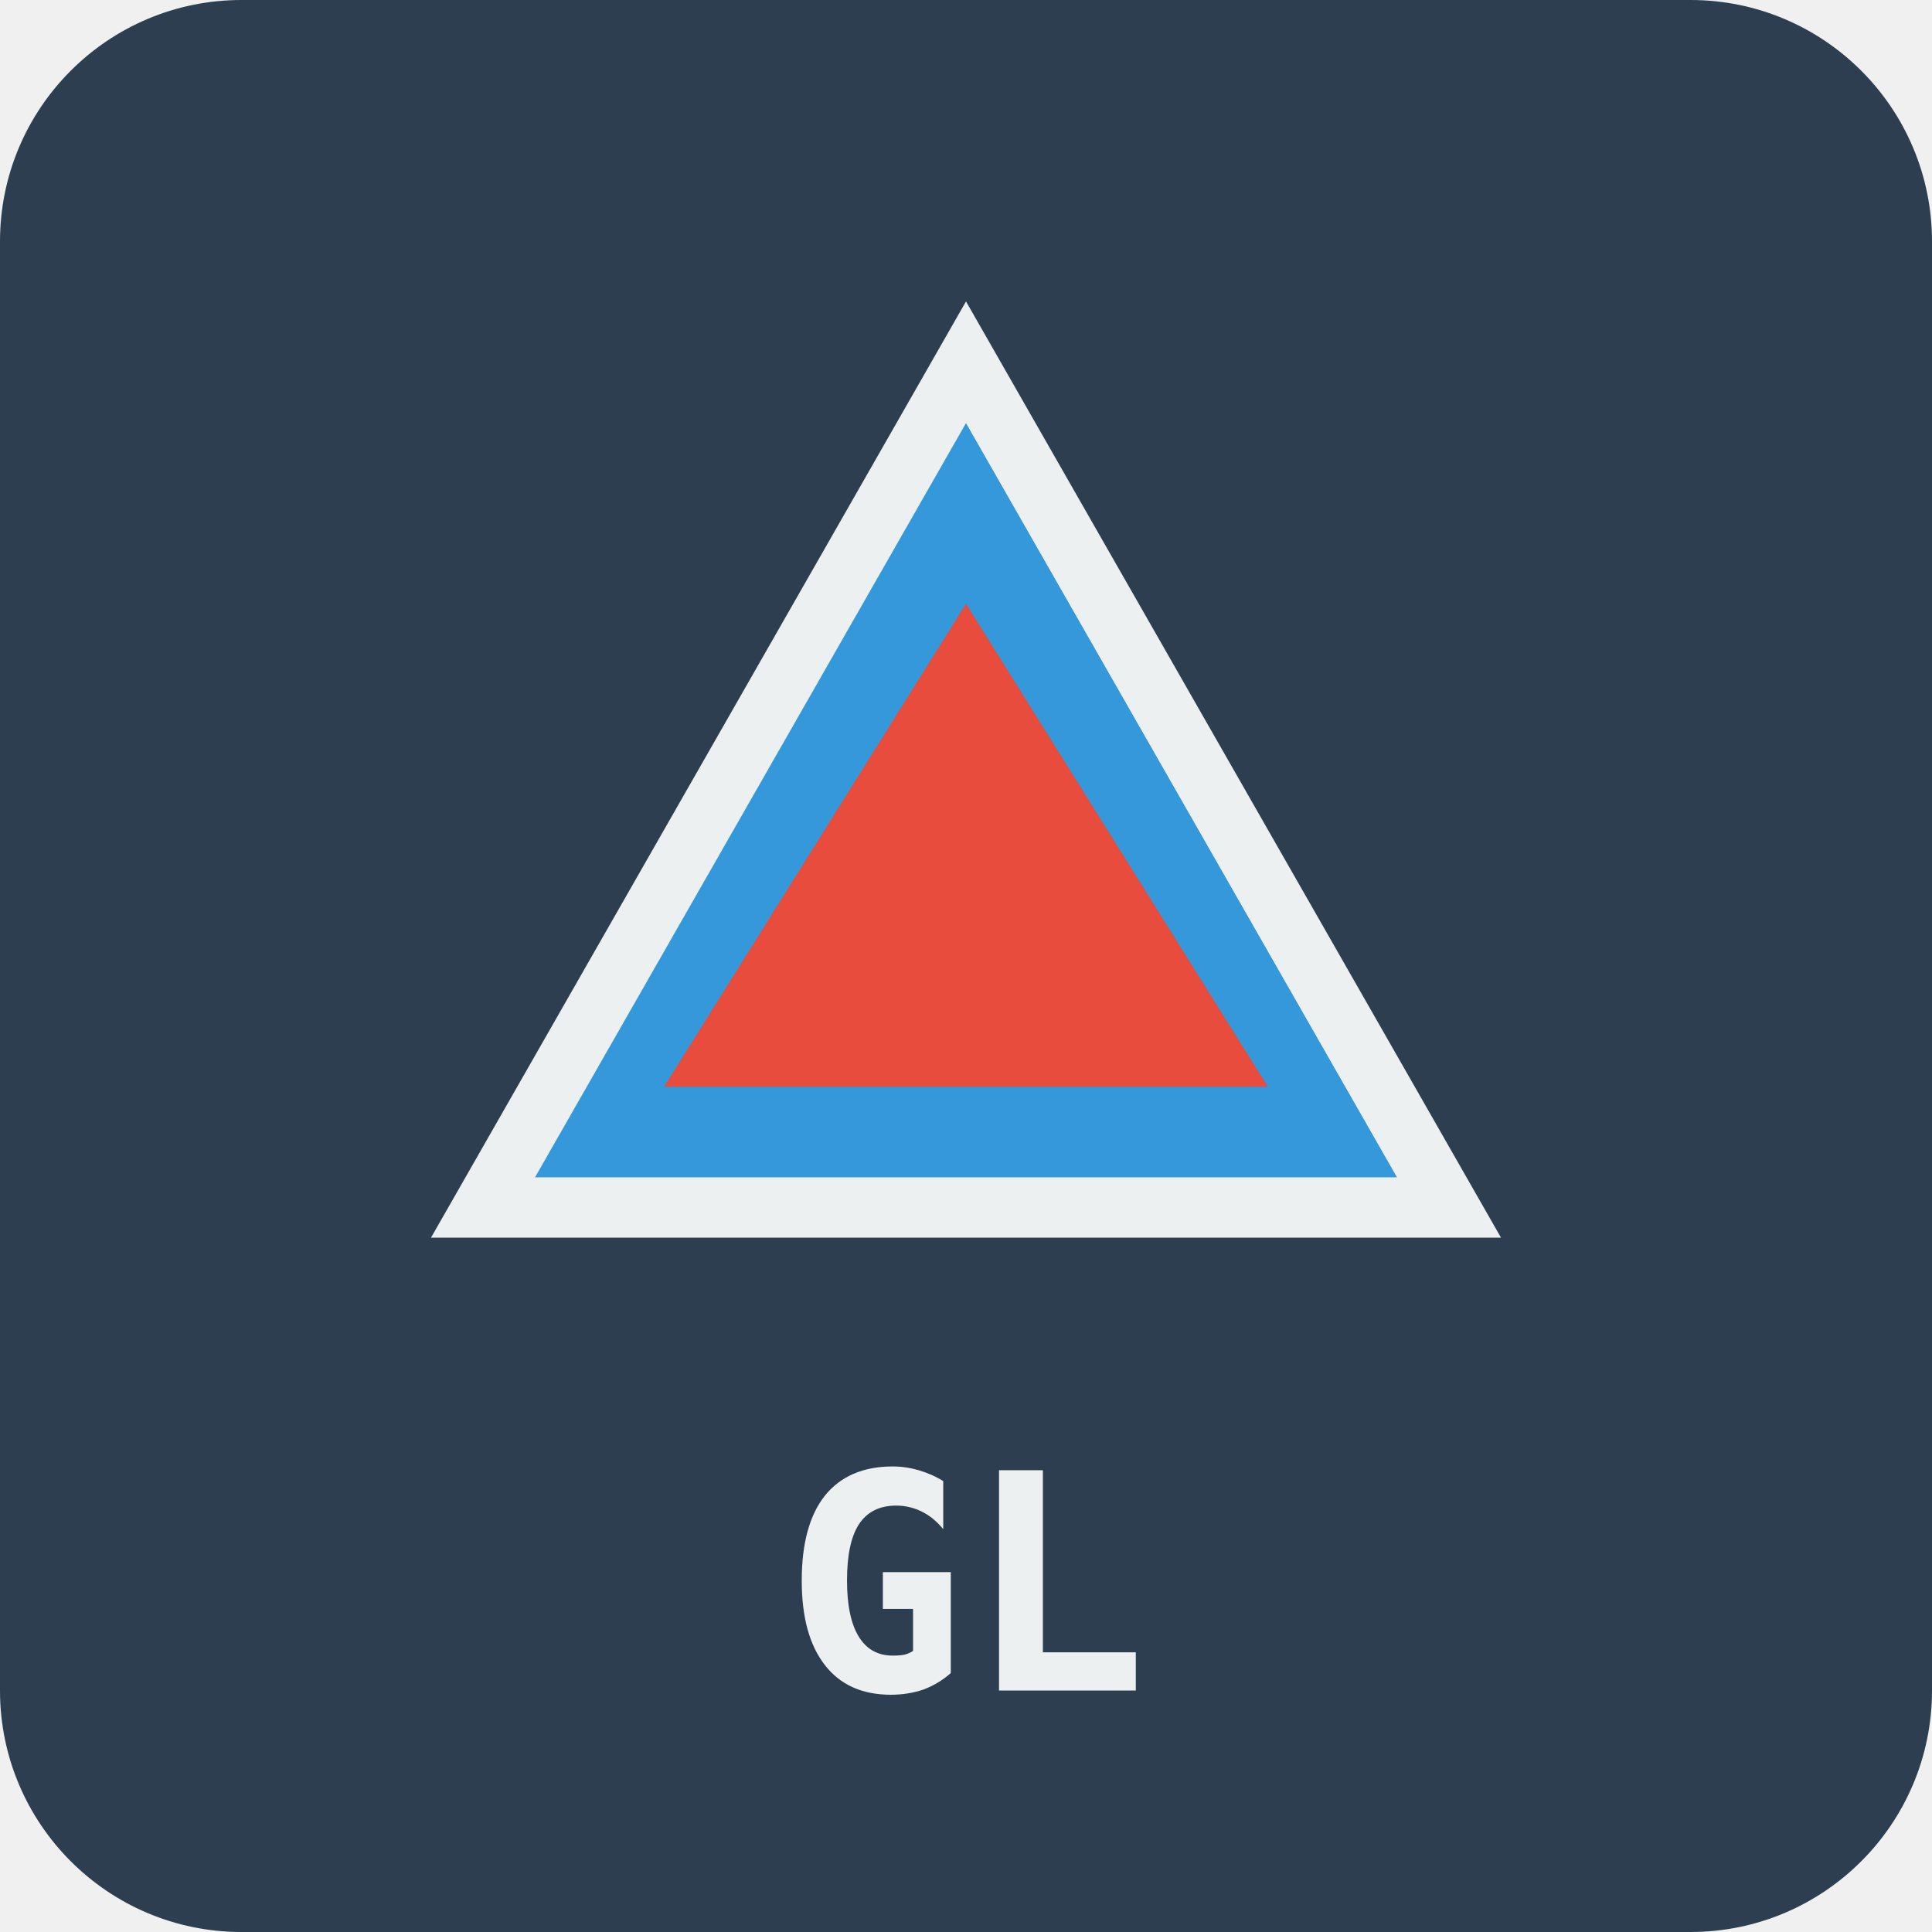
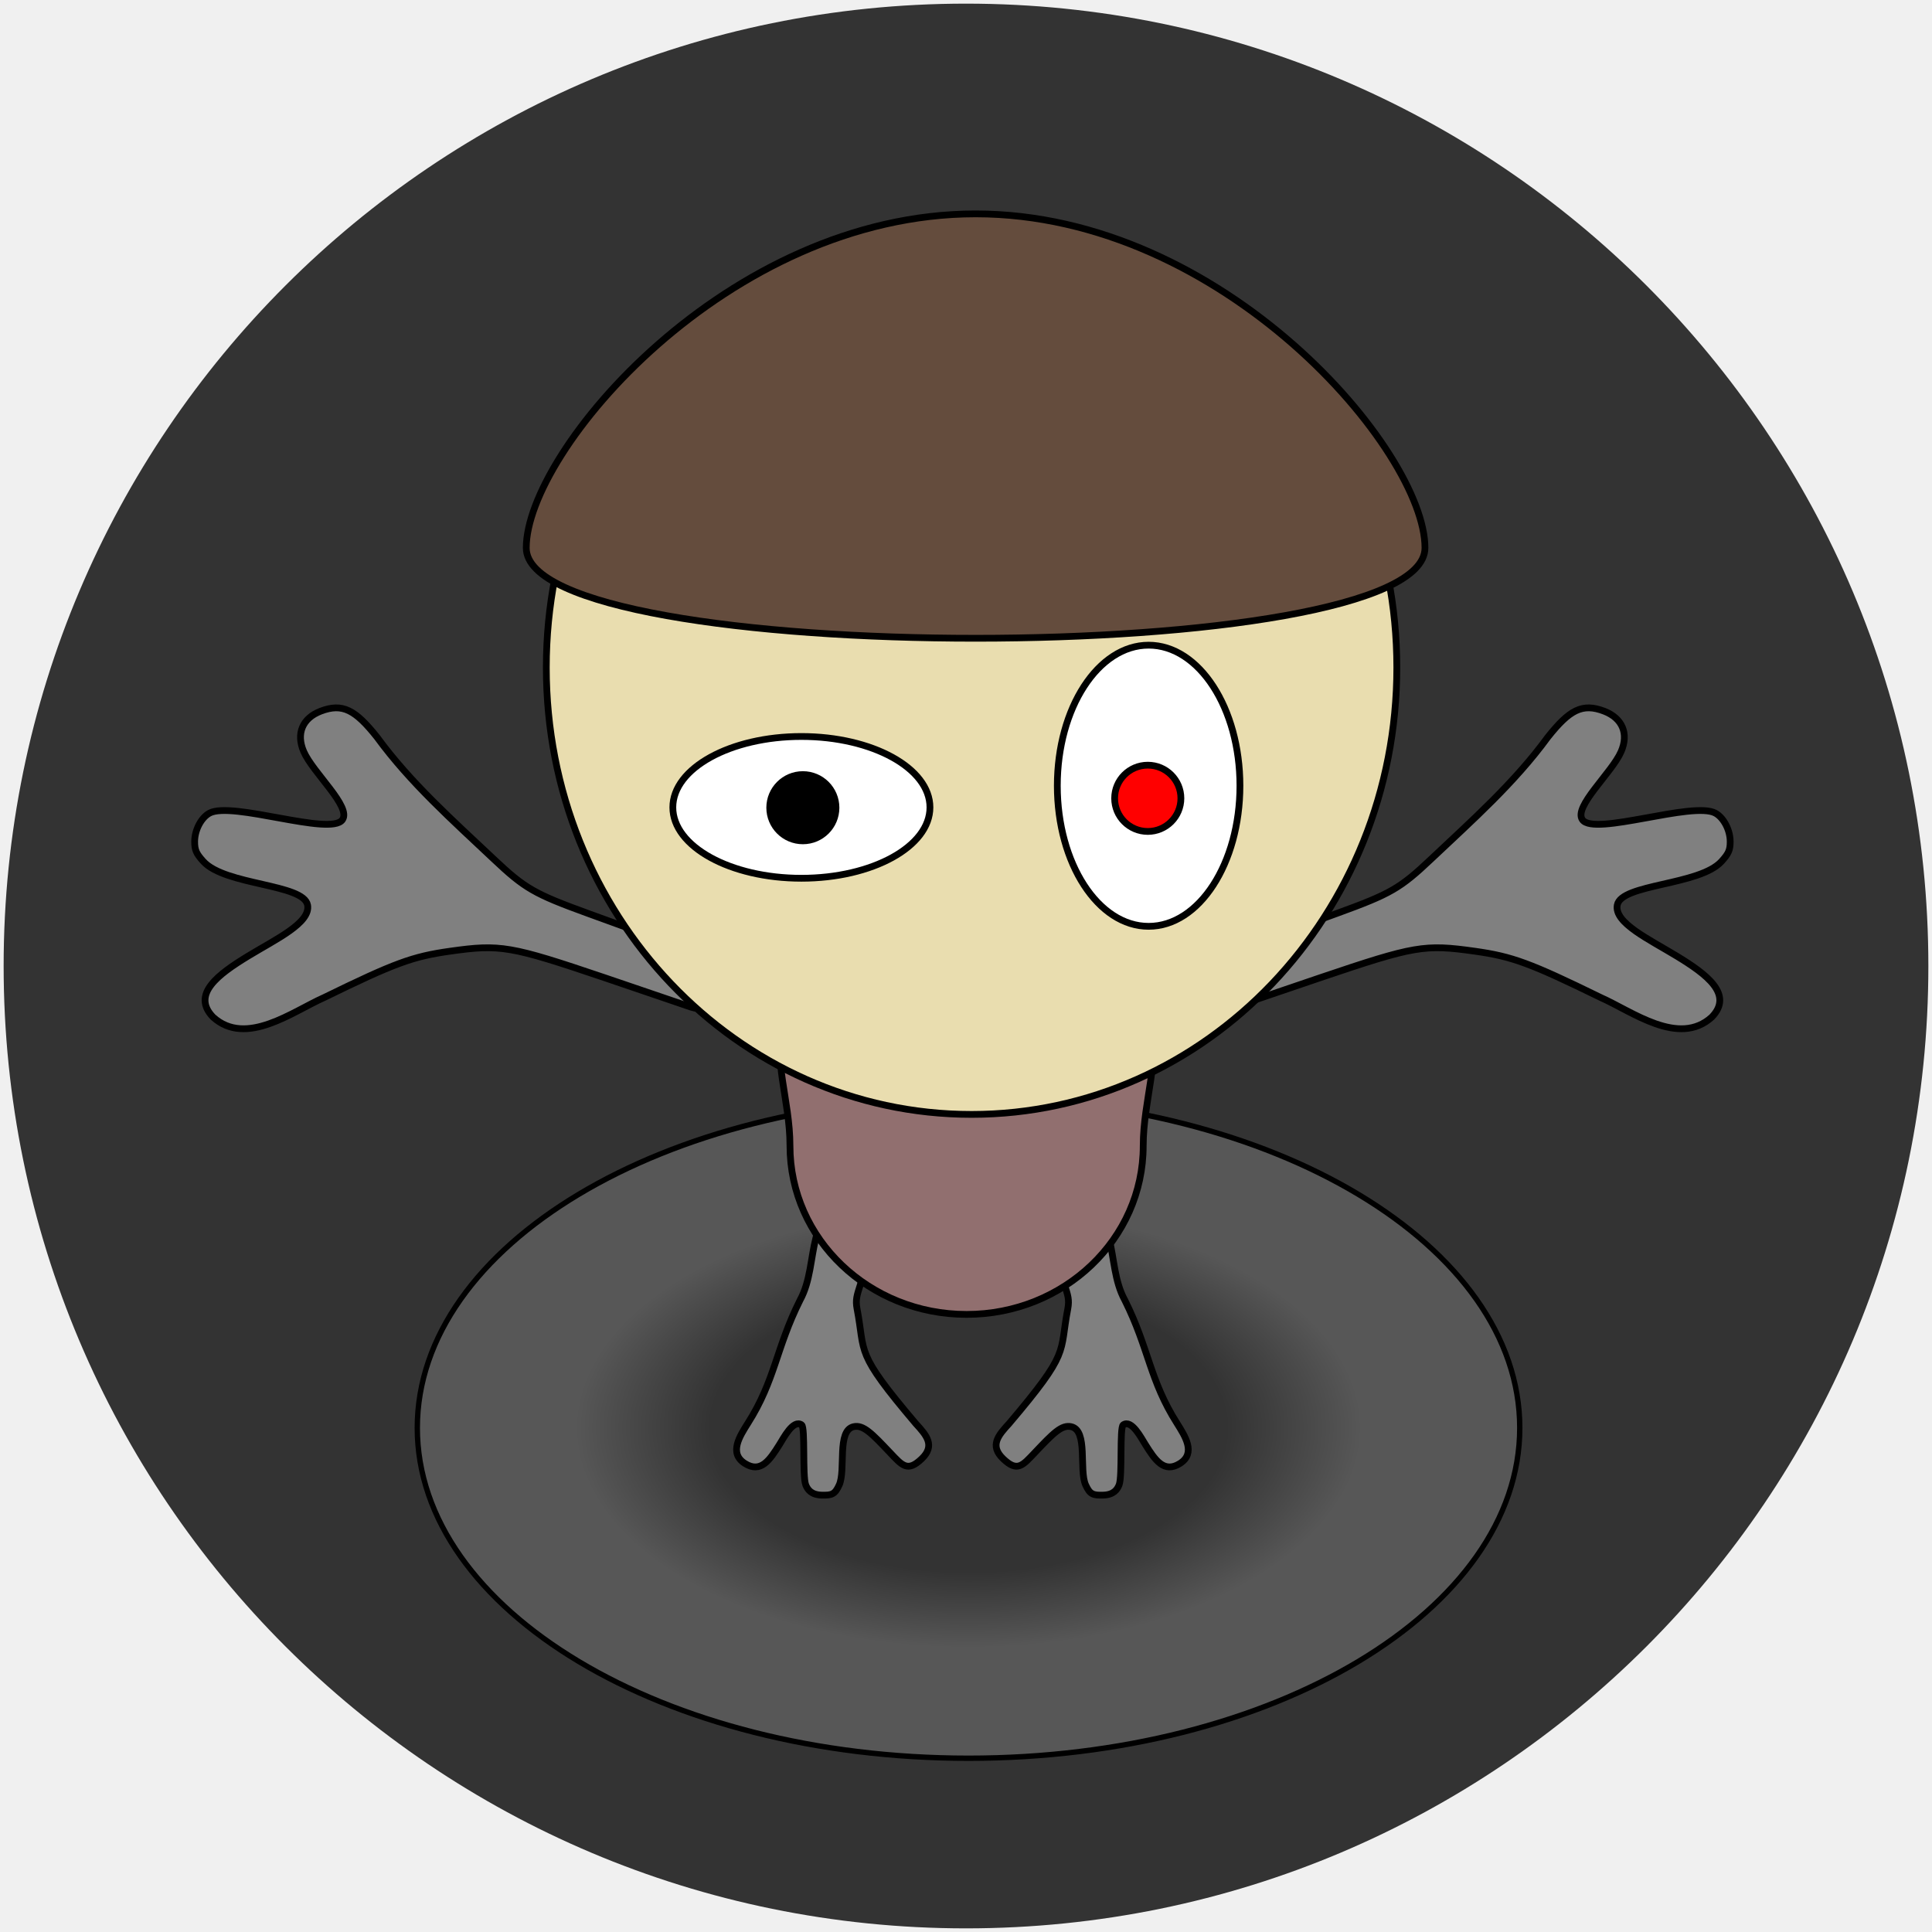
- <svg xmlns="http://www.w3.org/2000/svg" width="64" height="64" viewBox="0 0 64 64">
-   <rect width="64" height="64" rx="8" fill="#2c3e50" />
-   <polygon points="32,12 48,40 16,40" fill="#3498db" stroke="#ecf0f1" stroke-width="2" />
-   <polygon points="32,20 42,36 22,36" fill="#e74c3c" />
-   <text x="32" y="56" text-anchor="middle" font-family="monospace" font-size="10" fill="#ecf0f1" font-weight="bold">GL</text>
+ <svg xmlns="http://www.w3.org/2000/svg" xmlns:xlink="http://www.w3.org/1999/xlink" version="1.1" width="1080" height="1080" id="svg180">
+   <defs id="defs180">
+     <linearGradient id="linearGradient195">
+       <stop style="stop-color:#333333;stop-opacity:1;" offset="0.656" id="stop196" />
+       <stop style="stop-color:#575757;stop-opacity:1;" offset="1" id="stop197" />
+     </linearGradient>
+     <radialGradient xlink:href="#linearGradient195" id="radialGradient197" cx="541.412" cy="798.202" fx="541.412" fy="798.202" r="309.64" gradientTransform="matrix(0.709844,0,0,0.3968435,157.0938,481.4405)" gradientUnits="userSpaceOnUse" />
+   </defs>
+   <circle style="fill:#333333;fill-opacity:1;stroke:none;stroke-width:4.067;stroke-dasharray:none;stroke-opacity:1;fill-rule:nonzero" id="path193" cx="540" cy="540" r="537.967" />
+   <path style="fill:#808080;fill-opacity:1;stroke:#000000;stroke-width:3.78;stroke-dasharray:none;stroke-opacity:1" d="m 956.893,568.585 c 12.344,-12.741 -3.004,-24.022 -19.521,-34.091 -15.566,-9.488 -35.134,-18.565 -33.313,-28.541 2.19,-11.996 46.063,-10.886 58.328,-24.463 3.926,-4.346 4.805,-6.364 4.801,-11.025 -0.006,-6.452 -3.639,-13.411 -8.319,-15.932 -12.565,-6.771 -67.509,12.956 -74.246,3.784 -5.321,-7.243 16.432,-26.268 21.593,-38.178 4.355,-10.052 0.708,-18.699 -9.537,-22.611 -12.205,-4.661 -19.333,-0.676 -31.454,14.567 -18.683,25.572 -42.303,46.507 -65.197,68.114 -17.354,16.399 -22.645,19.453 -52.528,30.321 L 725.942,518.37 679.926,531.994 c -14.845,4.395 -11.1,37.711 9.879,30.979 1.506,-0.483 23.239,-7.977 48.358,-16.474 52.609,-17.795 58.096,-18.735 86.276,-14.768 20.948,2.948 30.926,6.621 70.393,25.908 17.457,7.696 43.562,27.682 62.061,10.946 z" id="path189" />
+   <ellipse style="fill:url(#radialGradient197);fill-opacity:1;stroke:#000000;stroke-width:2.995;stroke-dasharray:none;stroke-opacity:1" id="path187" cx="541.412" cy="798.202" rx="308.142" ry="184.662" />
+   <path style="fill:#808080;fill-opacity:1;stroke:#000000;stroke-width:3.78;stroke-dasharray:none;stroke-opacity:1" d="m 119.106,568.585 c -12.344,-12.741 3.004,-24.022 19.521,-34.091 15.566,-9.488 35.134,-18.565 33.313,-28.541 -2.19,-11.996 -46.063,-10.886 -58.328,-24.463 -3.926,-4.346 -4.805,-6.364 -4.801,-11.025 0.006,-6.452 3.639,-13.411 8.319,-15.932 12.565,-6.771 67.509,12.956 74.246,3.784 5.321,-7.243 -16.432,-26.268 -21.593,-38.178 -4.355,-10.052 -0.708,-18.699 9.537,-22.611 12.205,-4.661 19.333,-0.676 31.454,14.567 18.683,25.572 42.303,46.507 65.197,68.114 17.354,16.399 22.645,19.453 52.528,30.321 l 21.559,7.84 46.015,13.624 c 14.845,4.395 11.1,37.711 -9.879,30.979 -1.506,-0.483 -23.239,-7.977 -48.358,-16.474 -52.609,-17.795 -58.096,-18.735 -86.276,-14.768 -20.948,2.948 -30.926,6.621 -70.393,25.908 -17.457,7.696 -43.562,27.682 -62.061,10.946 z" id="path181" />
+   <path style="fill:#808080;fill-opacity:1;stroke:#000000;stroke-width:3.78;stroke-dasharray:none;stroke-opacity:1" d="m 459.25,835.781 c -5.746,-0.169 -7.832,-3.097 -8.86,-5.765 -1.909,-4.952 -0.155,-32.044 -2.272,-33.507 -4.771,-3.257 -10.149,7.529 -12.376,10.981 -5.46,8.707 -10.445,16.193 -19.302,10.619 -9.202,-5.78 -2.791,-15.443 1.587,-22.452 15.348,-24.099 15.678,-41.851 29.199,-68.855 5.869,-10.712 5.911,-23.306 8.911,-34.975 9.075,-35.857 32.624,1.708 24.767,26.415 -1.846,5.804 -2.775,8.339 -1.802,13.419 4.851,25.33 -1.616,23.515 32.861,64.174 5.803,6.333 11.089,12.198 3.22,19.682 -7.869,7.485 -10.744,3.814 -17.659,-3.488 -10.183,-10.752 -14.956,-15.726 -20.36,-14.497 -9.529,2.167 -4.226,24.235 -8.062,32.614 -2.397,5.236 -4.106,5.804 -9.852,5.635 z" id="path183" />
+   <path style="fill:#808080;fill-opacity:1;stroke:#000000;stroke-width:3.78;stroke-dasharray:none;stroke-opacity:1" d="m 616.749,835.781 c 5.746,-0.169 7.832,-3.097 8.86,-5.765 1.909,-4.952 0.155,-32.044 2.272,-33.507 4.771,-3.257 10.149,7.529 12.376,10.981 5.46,8.707 10.445,16.193 19.302,10.619 9.202,-5.78 2.791,-15.443 -1.587,-22.452 -15.348,-24.099 -15.678,-41.851 -29.199,-68.855 -5.869,-10.712 -5.911,-23.306 -8.911,-34.975 -9.075,-35.857 -32.624,1.708 -24.767,26.415 1.846,5.804 2.775,8.339 1.802,13.419 -4.851,25.33 1.616,23.515 -32.861,64.174 -5.803,6.333 -11.089,12.198 -3.22,19.682 7.869,7.485 10.744,3.814 17.659,-3.488 10.183,-10.752 14.956,-15.726 20.36,-14.497 9.529,2.167 4.226,24.235 8.062,32.614 2.397,5.236 4.106,5.804 9.852,5.635 z" id="path190" />
+   <path id="path184" style="fill:#916f6f;fill-opacity:1;stroke:#000000;stroke-width:3.78;stroke-dasharray:none;stroke-opacity:1" d="m 639.067,640.563 c 0,52.024 -44.204,94.198 -98.731,94.198 -54.528,0 -98.731,-42.174 -98.731,-94.198 0,-52.024 -40.759,-94.198 98.731,-94.198 139.491,1e-5 98.731,42.174 98.731,94.198 z" />
+   <ellipse style="fill:#e9ddaf;fill-opacity:1;stroke:#000000;stroke-width:3.78;stroke-dasharray:none;stroke-opacity:1" id="path182" cx="543.111" cy="373.154" rx="237.72" ry="249.809" />
+   <ellipse style="fill:#ffffff;fill-opacity:1;stroke:#000000;stroke-width:3.78;stroke-dasharray:none;stroke-opacity:1" id="path185" cx="447.985" cy="451.328" rx="71.866" ry="39.627" />
+   <ellipse style="fill:#ffffff;fill-opacity:1;stroke:#000000;stroke-width:3.78;stroke-dasharray:none;stroke-opacity:1" id="path186" cx="642.09" cy="439.239" rx="51.045" ry="78.582" />
+   <circle style="fill:#000000;fill-opacity:1;stroke:#000000;stroke-width:3.78;stroke-dasharray:none;stroke-opacity:1" id="path191" cx="448.802" cy="451.516" r="18.522" />
+   <circle style="fill:#ff0000;fill-opacity:1;stroke:#000000;stroke-width:3.78;stroke-dasharray:none;stroke-opacity:1" id="path191-3" cx="641.612" cy="446.261" r="18.522" />
+   <path id="path192" style="fill:#644c3d;stroke:#000000;stroke-width:3.78;fill-opacity:1" d="m 796.567,306.269 c 0,67.371 -502.388,67.371 -502.388,0 0,-54.157 112.463,-186.716 251.194,-186.716 138.731,0 251.194,132.56 251.194,186.716 z" />
</svg>
